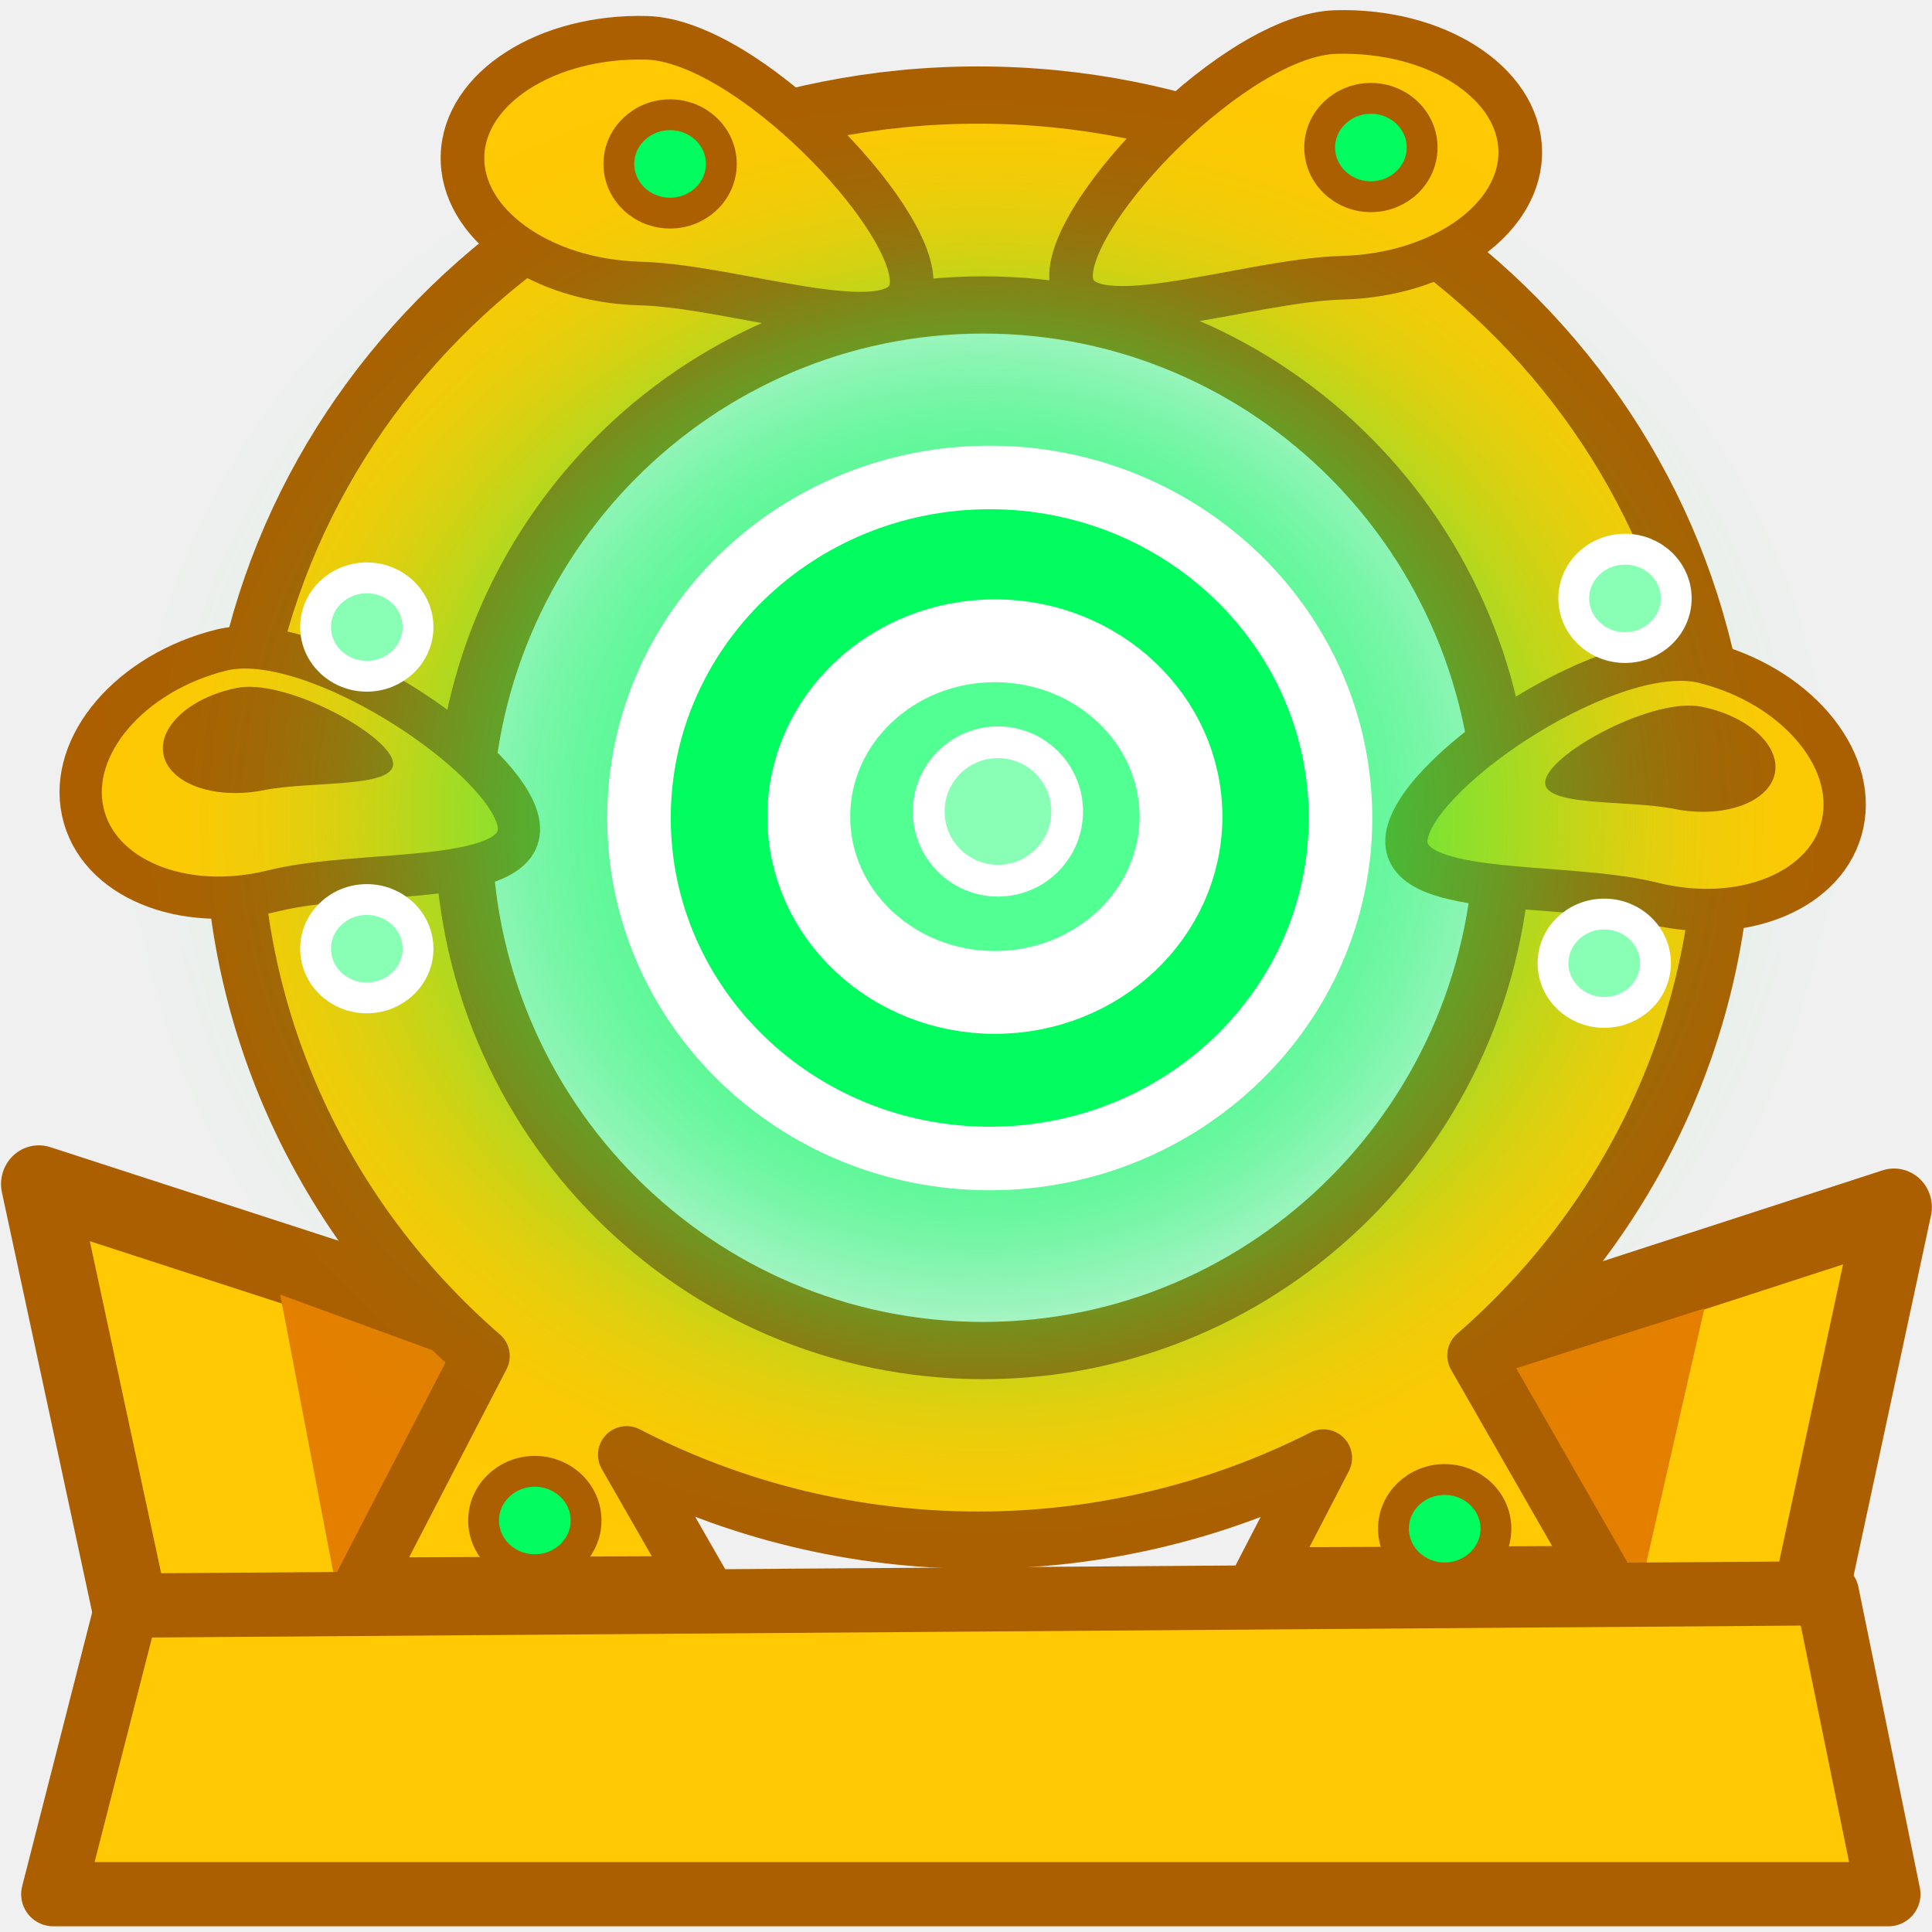
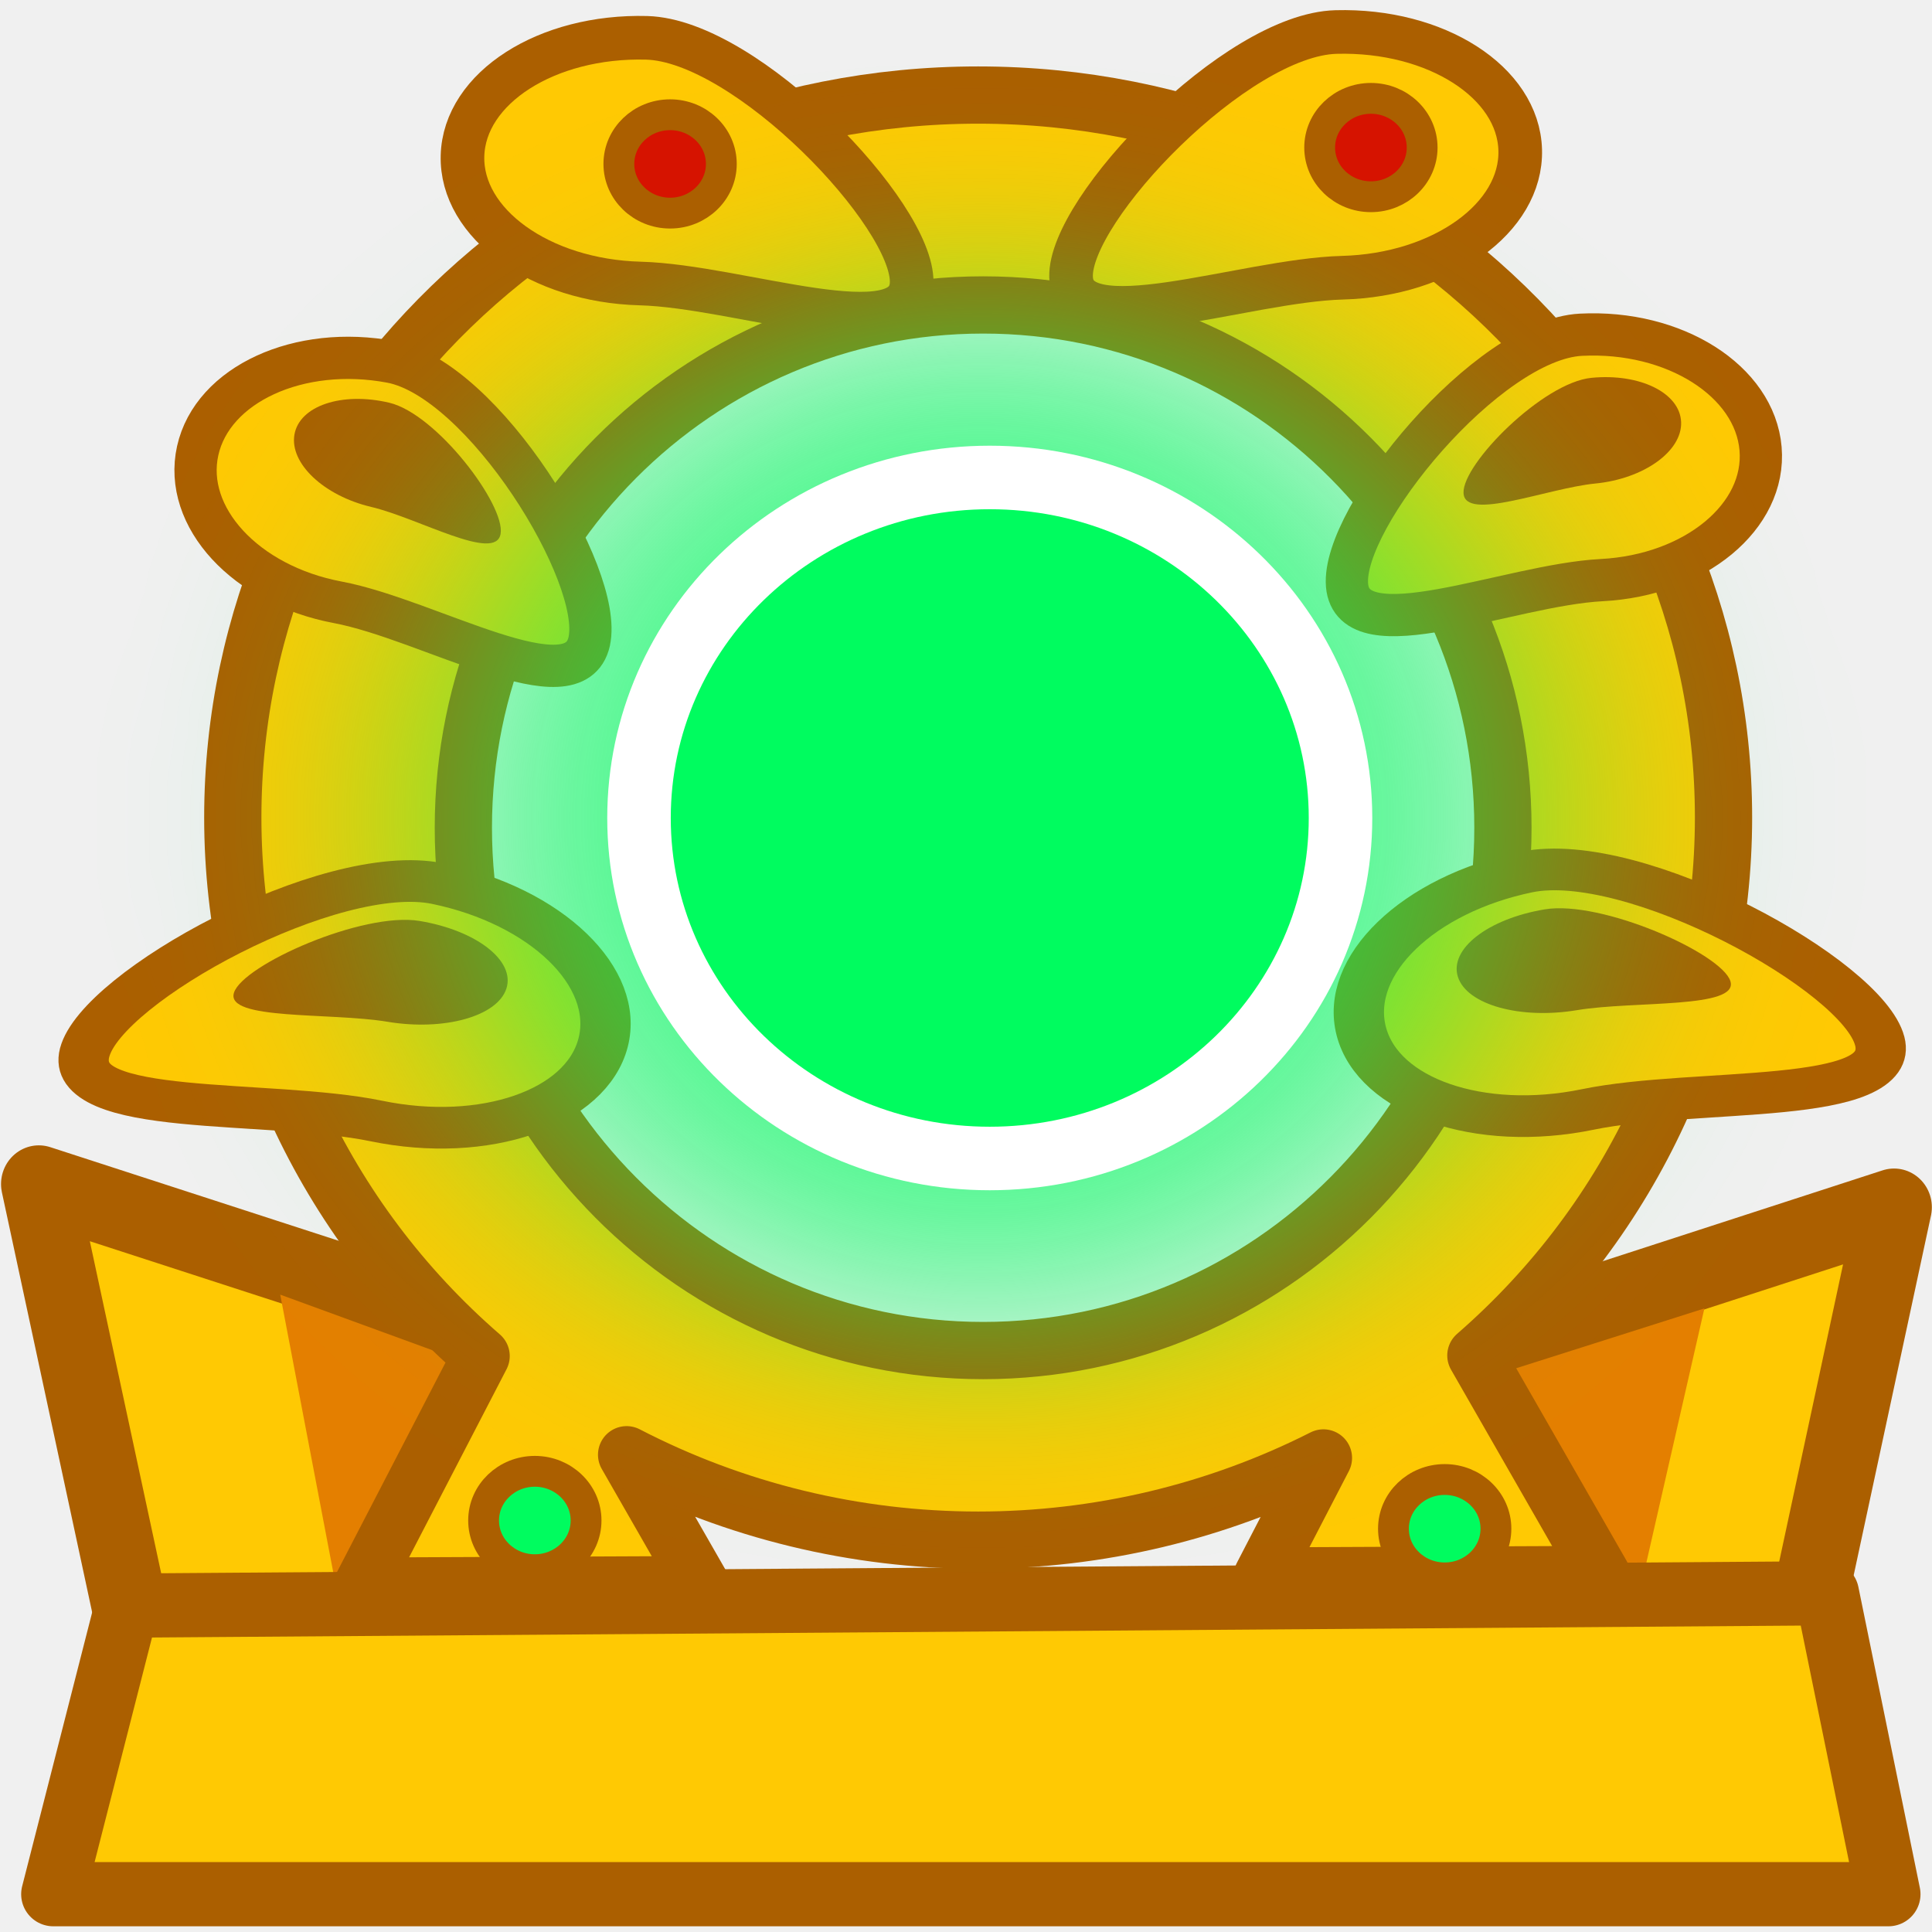
<svg xmlns="http://www.w3.org/2000/svg" width="377.953" height="377.953" viewBox="0 0 100 100" version="1.1" id="svg1">
  <defs id="defs1">
    <filter style="color-interpolation-filters:sRGB;" id="filter25" x="-0.323" y="-0.262" width="1.646" height="1.524">
      <feGaussianBlur stdDeviation="4.889 3.846" result="blur" id="feGaussianBlur25" />
    </filter>
  </defs>
  <g id="layer1">
    <path style="fill:#ffc903;fill-opacity:1;stroke:#ab5f00;stroke-width:3.323;stroke-linecap:round;stroke-linejoin:round;stroke-dasharray:none;stroke-opacity:1" id="path17" d="M 16.5,6.6 -3.142,24.54 -8.858,-1.44 Z" transform="matrix(-1.177648,0,0,1.20582,87.60415,64.22279)" />
    <path style="fill:#ffc903;fill-opacity:1;stroke:#ab5f00;stroke-width:3.323;stroke-linecap:round;stroke-linejoin:round;stroke-dasharray:none;stroke-opacity:1" id="path16" d="M 16.5,6.6 -3.142,24.54 -8.858,-1.44 Z" transform="matrix(1.177648,0,0,1.20582,12.44204,63.02279)" />
    <path style="fill:#e47f00;fill-opacity:1;stroke:none;stroke-width:3.323;stroke-linecap:round;stroke-linejoin:round;stroke-dasharray:none;stroke-opacity:1" id="path4" d="M 16.5,6.6 -3.142,24.54 -8.858,-1.44 Z" transform="matrix(0.6240581,0,0,0.7190365,20.03231,68.04512)" />
    <path id="path5" style="fill:#e47f00;stroke-width:3.323;stroke-linecap:round;stroke-linejoin:round" transform="matrix(-0.6240581,0,0,0.7190365,82.05448,68.49512)" d="M 10.721,4.609 -3.142,24.54 -9.878,-1.072 Z" />
    <path id="rect15" style="fill:#ffc903;stroke:#ab5f00;stroke-width:3.323;stroke-linecap:round;stroke-linejoin:round" d="m 6.575,83.105 87.986,-0.636 3.182,15.574 H 2.757 Z" />
    <path id="path15" style="fill:#ffc903;fill-opacity:1;stroke:#ab5f00;stroke-width:2.963;stroke-linecap:round;stroke-linejoin:round;stroke-dasharray:none;stroke-opacity:1" d="M 50.629,4.92 A 38.58,37.399 0 0 0 12.049,42.319 38.58,37.399 0 0 0 24.903,70.189 l -6.17,11.909 17.554,-0.077 -3.854,-6.724 A 38.58,37.399 0 0 0 50.629,79.718 38.58,37.399 0 0 0 68.501,75.463 L 65.336,81.573 82.89,81.495 76.391,70.158 A 38.58,37.399 0 0 0 89.209,42.319 38.58,37.399 0 0 0 50.629,4.92 Z m 0.258,10.864 A 26.904,27.06 0 0 1 77.791,42.844 26.904,27.06 0 0 1 50.887,69.904 26.904,27.06 0 0 1 23.983,42.844 26.904,27.06 0 0 1 50.887,15.784 Z" />
    <path id="path19" style="fill:#ffc903;stroke:#ab5f00;stroke-width:2.258;stroke-linecap:round;stroke-linejoin:round" d="m 47.187,14.632 c -0.094,3.511 -8.884,0.18 -14.055,0.042 -5.171,-0.138 -9.287,-3.097 -9.193,-6.608 0.094,-3.511 4.362,-6.246 9.532,-6.108 5.171,0.138 13.809,9.163 13.716,12.674 z" />
    <path id="path20" style="fill:#ffc903;stroke:#ab5f00;stroke-width:2.258;stroke-linecap:round;stroke-linejoin:round" d="m 55.438,14.332 c 0.094,3.511 8.884,0.18 14.055,0.042 5.171,-0.138 9.287,-3.097 9.193,-6.608 C 78.592,4.254 74.325,1.519 69.154,1.657 63.983,1.795 55.344,10.82 55.438,14.332 Z" />
-     <path id="path21" style="fill:#ffc903;stroke:#ab5f00;stroke-width:2.187;stroke-linecap:round;stroke-linejoin:round" d="m 26.817,42.517 c 0.739,3.441 -7.981,2.421 -12.684,3.593 -4.702,1.172 -9.113,-0.667 -9.852,-4.108 -0.739,-3.441 2.474,-7.181 7.176,-8.354 4.702,-1.172 14.621,5.427 15.359,8.869 z" />
-     <path id="path3" style="fill:#aa6000;fill-opacity:1;stroke:none;stroke-width:1.033;stroke-linecap:round;stroke-linejoin:round" d="m 20.326,39.373 c 0.388,1.461 -4.194,1.028 -6.665,1.525 -2.471,0.498 -4.789,-0.283 -5.177,-1.744 -0.388,-1.461 1.3,-3.049 3.771,-3.547 2.471,-0.498 7.683,2.304 8.071,3.765 z" />
-     <path id="path22" style="fill:#ffc903;stroke:#ab5f00;stroke-width:2.187;stroke-linecap:round;stroke-linejoin:round" d="m 72.839,43.154 c -0.739,3.441 7.981,2.421 12.684,3.593 4.702,1.172 9.113,-0.667 9.852,-4.108 0.739,-3.441 -2.474,-7.181 -7.176,-8.354 -4.702,-1.172 -14.621,5.427 -15.359,8.869 z" />
-     <path id="path2" style="fill:#aa6000;fill-opacity:1;stroke:none;stroke-width:1.033;stroke-linecap:round;stroke-linejoin:round" d="m 80.001,40.344 c -0.388,1.461 4.194,1.028 6.665,1.525 2.471,0.498 4.789,-0.283 5.177,-1.744 0.388,-1.461 -1.3,-3.049 -3.771,-3.547 -2.471,-0.498 -7.683,2.304 -8.071,3.765 z" />
+     <g id="g9" transform="rotate(24.66479,27.39806,31.10949)">
+       <path id="path21" style="fill:#ffc903;stroke:#ab5f00;stroke-width:2.187;stroke-linecap:round;stroke-linejoin:round" d="m 31.088,31.717 c 0.739,3.441 -7.981,2.421 -12.684,3.593 -4.702,1.172 -9.113,-0.667 -9.852,-4.108 -0.739,-3.441 2.474,-7.181 7.176,-8.354 4.702,-1.172 14.621,5.427 15.359,8.869 z" />
+       <path id="path3" style="fill:#aa6000;fill-opacity:1;stroke:none;stroke-width:1.033;stroke-linecap:round;stroke-linejoin:round" d="m 24.596,28.573 c 0.388,1.461 -4.194,1.028 -6.665,1.525 -2.471,0.498 -4.789,-0.283 -5.177,-1.744 -0.388,-1.461 1.3,-3.049 3.771,-3.547 2.471,-0.498 7.683,2.304 8.071,3.765 z" />
+     </g>
+     <g id="g10" transform="rotate(-16.96468,68.41737,34.48675)">
+       <path id="path22" style="fill:#ffc903;stroke:#ab5f00;stroke-width:2.187;stroke-linecap:round;stroke-linejoin:round" d="m 70.889,30.854 c -0.739,3.441 7.981,2.421 12.684,3.593 4.702,1.172 9.113,-0.667 9.852,-4.108 0.739,-3.441 -2.474,-7.181 -7.176,-8.354 -4.702,-1.172 -14.621,5.427 -15.359,8.869 z" />
+       <path id="path2" style="fill:#aa6000;fill-opacity:1;stroke:none;stroke-width:1.033;stroke-linecap:round;stroke-linejoin:round" d="m 78.051,28.044 c -0.388,1.461 4.194,1.028 6.665,1.525 2.471,0.498 4.789,-0.283 5.177,-1.744 0.388,-1.461 -1.3,-3.049 -3.771,-3.547 -2.471,-0.498 -7.683,2.304 -8.071,3.765 z" />
+     </g>
+     <g id="g6" transform="matrix(-1.190778,0,0,0.9859147,40.68463,12.56312)">
+       <path id="path1" style="fill:#ffc903;stroke:#ab5f00;stroke-width:2.187;stroke-linecap:round;stroke-linejoin:round" d="m 30.488,42.517 c 0.739,3.441 -7.981,2.421 -12.684,3.593 -4.702,1.172 -9.113,-0.667 -9.852,-4.108 -0.739,-3.441 2.474,-7.181 7.176,-8.354 4.702,-1.172 14.621,5.427 15.359,8.869 z" />
+       <path id="path6" style="fill:#aa6000;fill-opacity:1;stroke:none;stroke-width:1.033;stroke-linecap:round;stroke-linejoin:round" d="m 23.996,39.373 c 0.388,1.461 -4.194,1.028 -6.665,1.525 -2.471,0.498 -4.789,-0.283 -5.177,-1.744 -0.388,-1.461 1.3,-3.049 3.771,-3.547 2.471,-0.498 7.683,2.304 8.071,3.765 z" />
+     </g>
+     <g id="g8" transform="matrix(1.190778,0,0,0.9859147,60.98952,11.96312)">
+       <path id="path7" style="fill:#ffc903;stroke:#ab5f00;stroke-width:2.187;stroke-linecap:round;stroke-linejoin:round" d="m 30.488,42.517 c 0.739,3.441 -7.981,2.421 -12.684,3.593 -4.702,1.172 -9.113,-0.667 -9.852,-4.108 -0.739,-3.441 2.474,-7.181 7.176,-8.354 4.702,-1.172 14.621,5.427 15.359,8.869 z" />
+       <path id="path8" style="fill:#aa6000;fill-opacity:1;stroke:none;stroke-width:1.033;stroke-linecap:round;stroke-linejoin:round" d="m 23.996,39.373 c 0.388,1.461 -4.194,1.028 -6.665,1.525 -2.471,0.498 -4.789,-0.283 -5.177,-1.744 -0.388,-1.461 1.3,-3.049 3.771,-3.547 2.471,-0.498 7.683,2.304 8.071,3.765 z" />
+     </g>
    <g id="g25" transform="translate(-87.18627,-1.572792)">
      <ellipse style="fill:#00fc5f;fill-opacity:0.695;stroke:none;stroke-width:3.288;stroke-linecap:round;stroke-linejoin:round;stroke-dasharray:none;stroke-opacity:1;filter:url(#filter25)" id="ellipse25" cx="49.745" cy="41.79" rx="18.155" ry="17.625" transform="matrix(1.553859,0,0,1.48908,60.69522,-18.31734)" />
      <ellipse style="fill:#00fc5f;fill-opacity:1;stroke:#ffffff;stroke-width:3.288;stroke-linecap:round;stroke-linejoin:round;stroke-dasharray:none;stroke-opacity:1" id="path23" cx="138.416" cy="43.911" rx="18.155" ry="17.625" />
    </g>
-     <ellipse style="fill:#51ff93;fill-opacity:1;stroke:#ffffff;stroke-width:4.287;stroke-linecap:round;stroke-linejoin:round;stroke-dasharray:none;stroke-opacity:1" id="path25" cx="51.495" cy="42.267" rx="9.632" ry="9.101" />
-     <ellipse style="fill:#89ffb6;fill-opacity:1;stroke:#ffffff;stroke-width:1.641;stroke-linecap:round;stroke-linejoin:round;stroke-dasharray:none;stroke-opacity:1" id="ellipse26" cx="51.654" cy="42.002" rx="3.583" ry="3.583" />
-     <ellipse style="fill:#89ffb6;fill-opacity:1;stroke:#ffffff;stroke-width:1.595;stroke-linecap:round;stroke-linejoin:round;stroke-dasharray:none;stroke-opacity:1" id="path26" cx="18.986" cy="32.456" rx="2.652" ry="2.546" />
-     <ellipse style="fill:#89ffb6;fill-opacity:1;stroke:#ffffff;stroke-width:1.595;stroke-linecap:round;stroke-linejoin:round;stroke-dasharray:none;stroke-opacity:1" id="ellipse27" cx="84.11" cy="30.971" rx="2.652" ry="2.546" />
    <ellipse style="fill:#00fc5f;fill-opacity:1;stroke:#ab5f00;stroke-width:1.595;stroke-linecap:round;stroke-linejoin:round;stroke-dasharray:none;stroke-opacity:1" id="ellipse28" cx="27.683" cy="78.701" rx="2.652" ry="2.546" />
    <ellipse style="fill:#00fc5f;fill-opacity:1;stroke:#ab5f00;stroke-width:1.595;stroke-linecap:round;stroke-linejoin:round;stroke-dasharray:none;stroke-opacity:1" id="ellipse29" cx="74.777" cy="79.125" rx="2.652" ry="2.546" />
-     <ellipse style="fill:#00fc5f;fill-opacity:1;stroke:#ab5f00;stroke-width:1.595;stroke-linecap:round;stroke-linejoin:round;stroke-dasharray:none;stroke-opacity:1" id="ellipse30" cx="34.684" cy="8.485" rx="2.652" ry="2.546" />
-     <ellipse style="fill:#00fc5f;fill-opacity:1;stroke:#ab5f00;stroke-width:1.595;stroke-linecap:round;stroke-linejoin:round;stroke-dasharray:none;stroke-opacity:1" id="ellipse31" cx="70.958" cy="7.637" rx="2.652" ry="2.546" />
-     <ellipse style="fill:#89ffb6;fill-opacity:1;stroke:#ffffff;stroke-width:1.595;stroke-linecap:round;stroke-linejoin:round;stroke-dasharray:none;stroke-opacity:1" id="ellipse1" cx="18.986" cy="49.106" rx="2.652" ry="2.546" />
-     <ellipse style="fill:#89ffb6;fill-opacity:1;stroke:#ffffff;stroke-width:1.595;stroke-linecap:round;stroke-linejoin:round;stroke-dasharray:none;stroke-opacity:1" id="ellipse2" cx="83.036" cy="49.856" rx="2.652" ry="2.546" />
+     <ellipse style="fill:#d61300;fill-opacity:1;stroke:#ab5f00;stroke-width:1.595;stroke-linecap:round;stroke-linejoin:round;stroke-dasharray:none;stroke-opacity:1" id="ellipse30" cx="34.684" cy="8.485" rx="2.652" ry="2.546" />
+     <ellipse style="fill:#d61300;fill-opacity:1;stroke:#ab5f00;stroke-width:1.595;stroke-linecap:round;stroke-linejoin:round;stroke-dasharray:none;stroke-opacity:1" id="ellipse31" cx="70.958" cy="7.637" rx="2.652" ry="2.546" />
  </g>
</svg>
